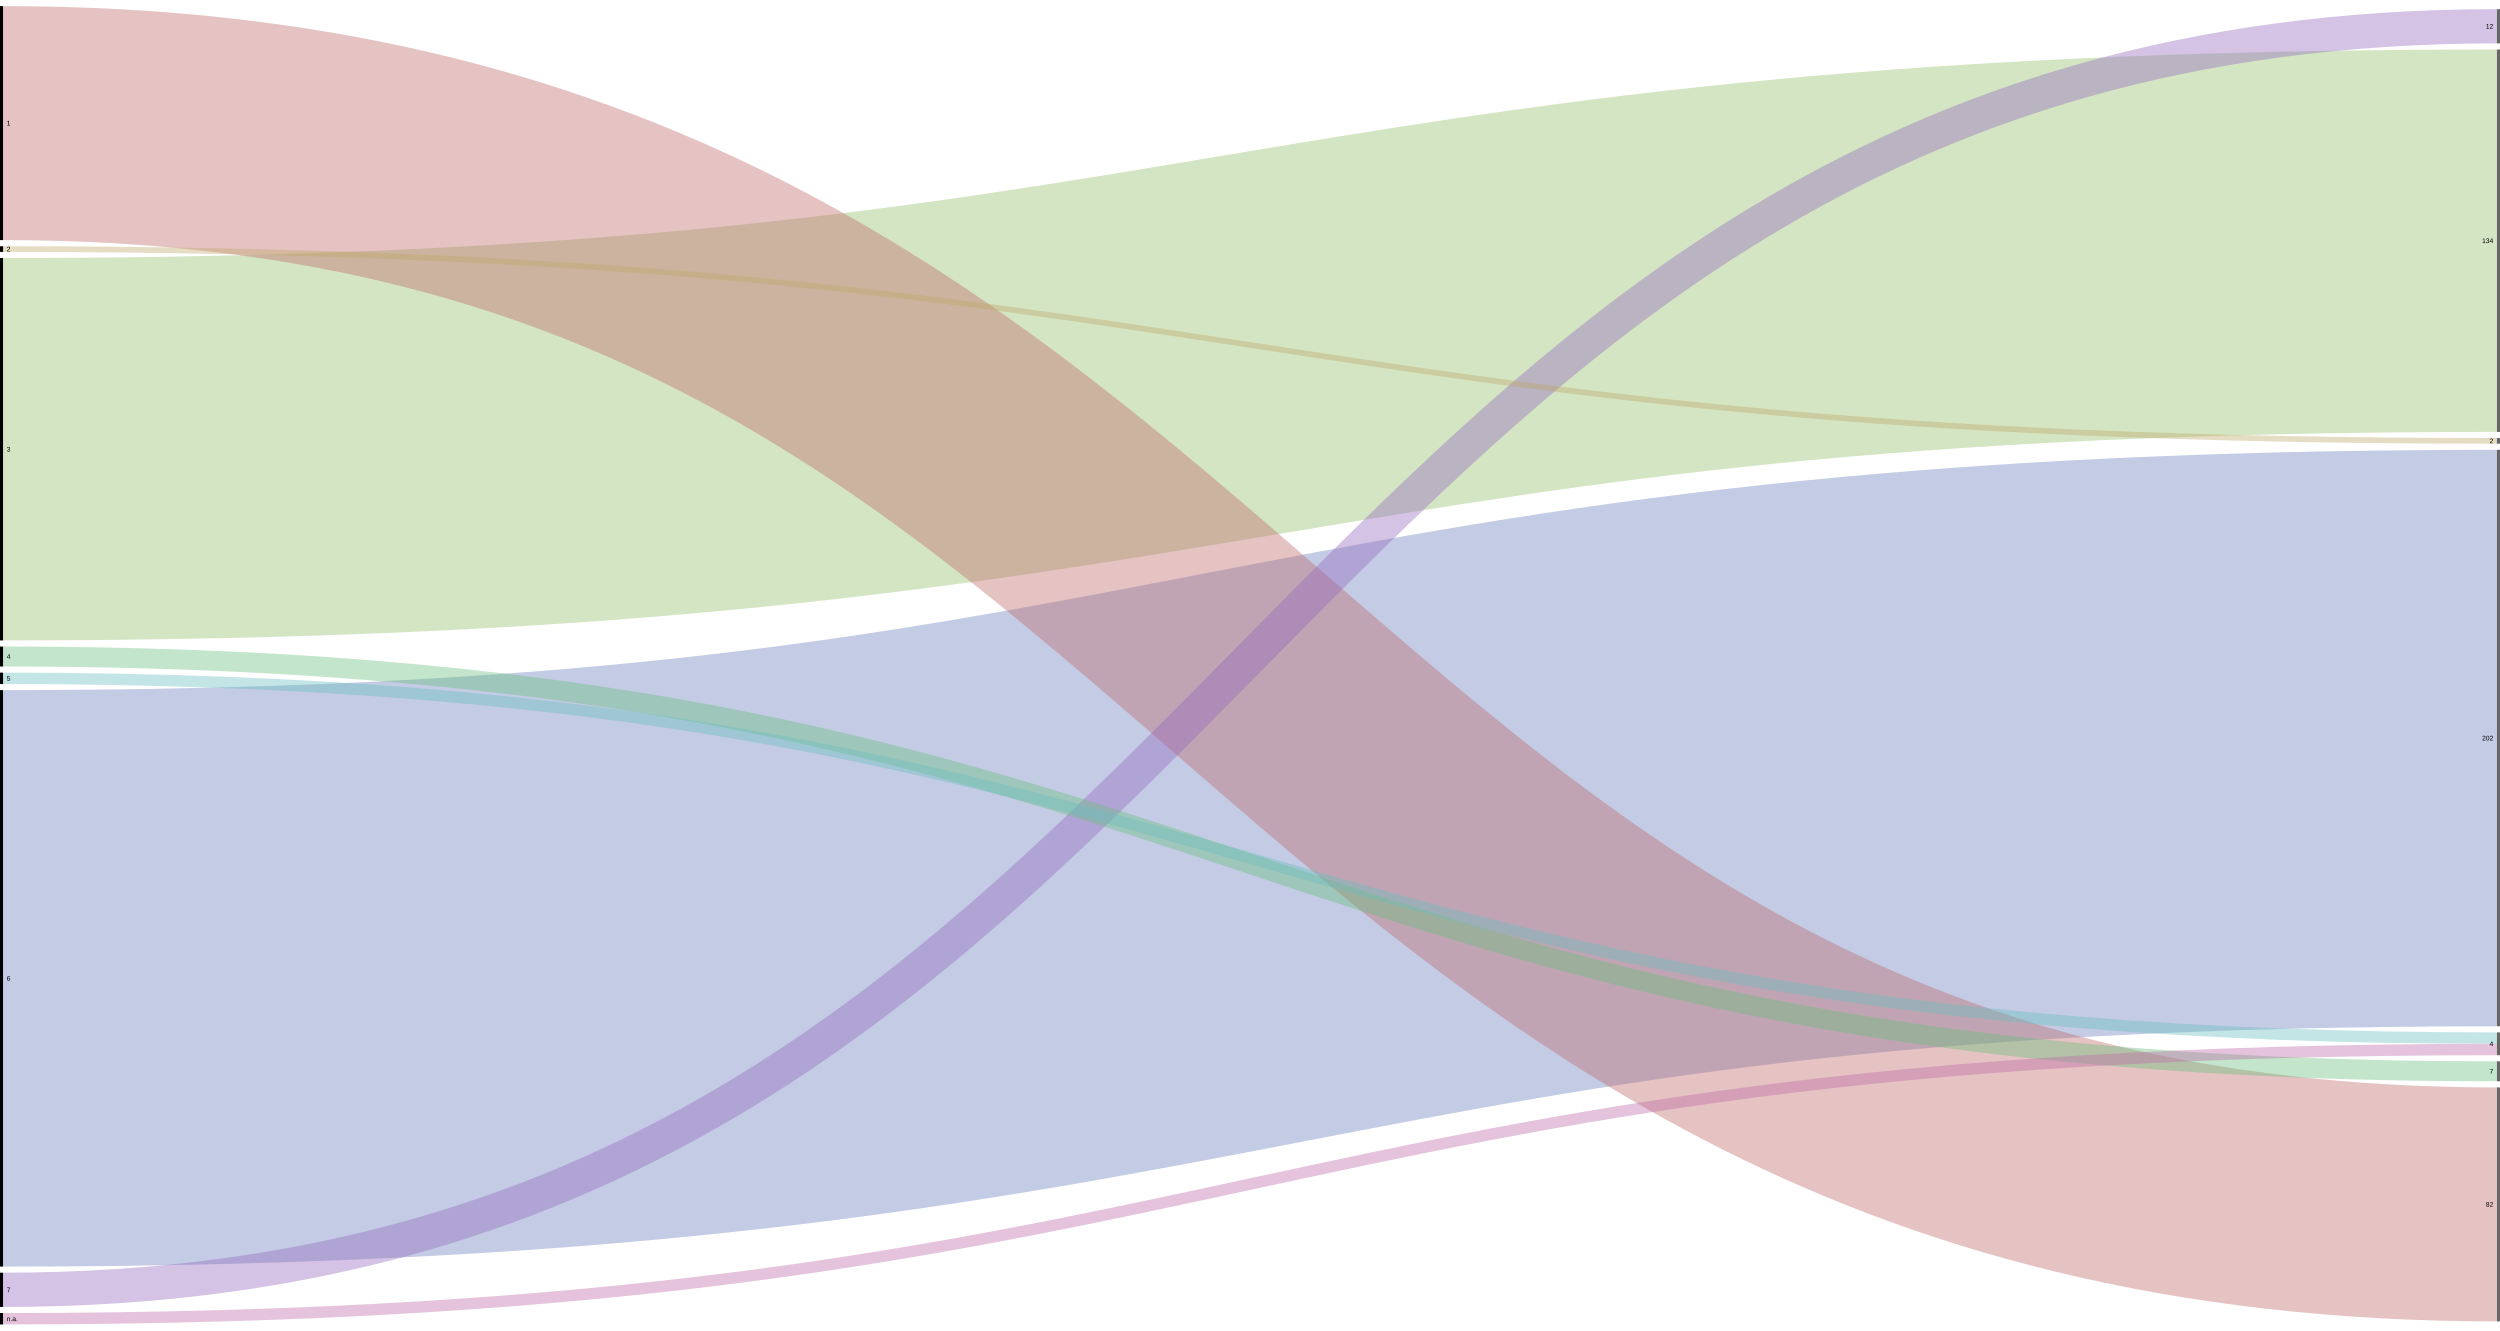
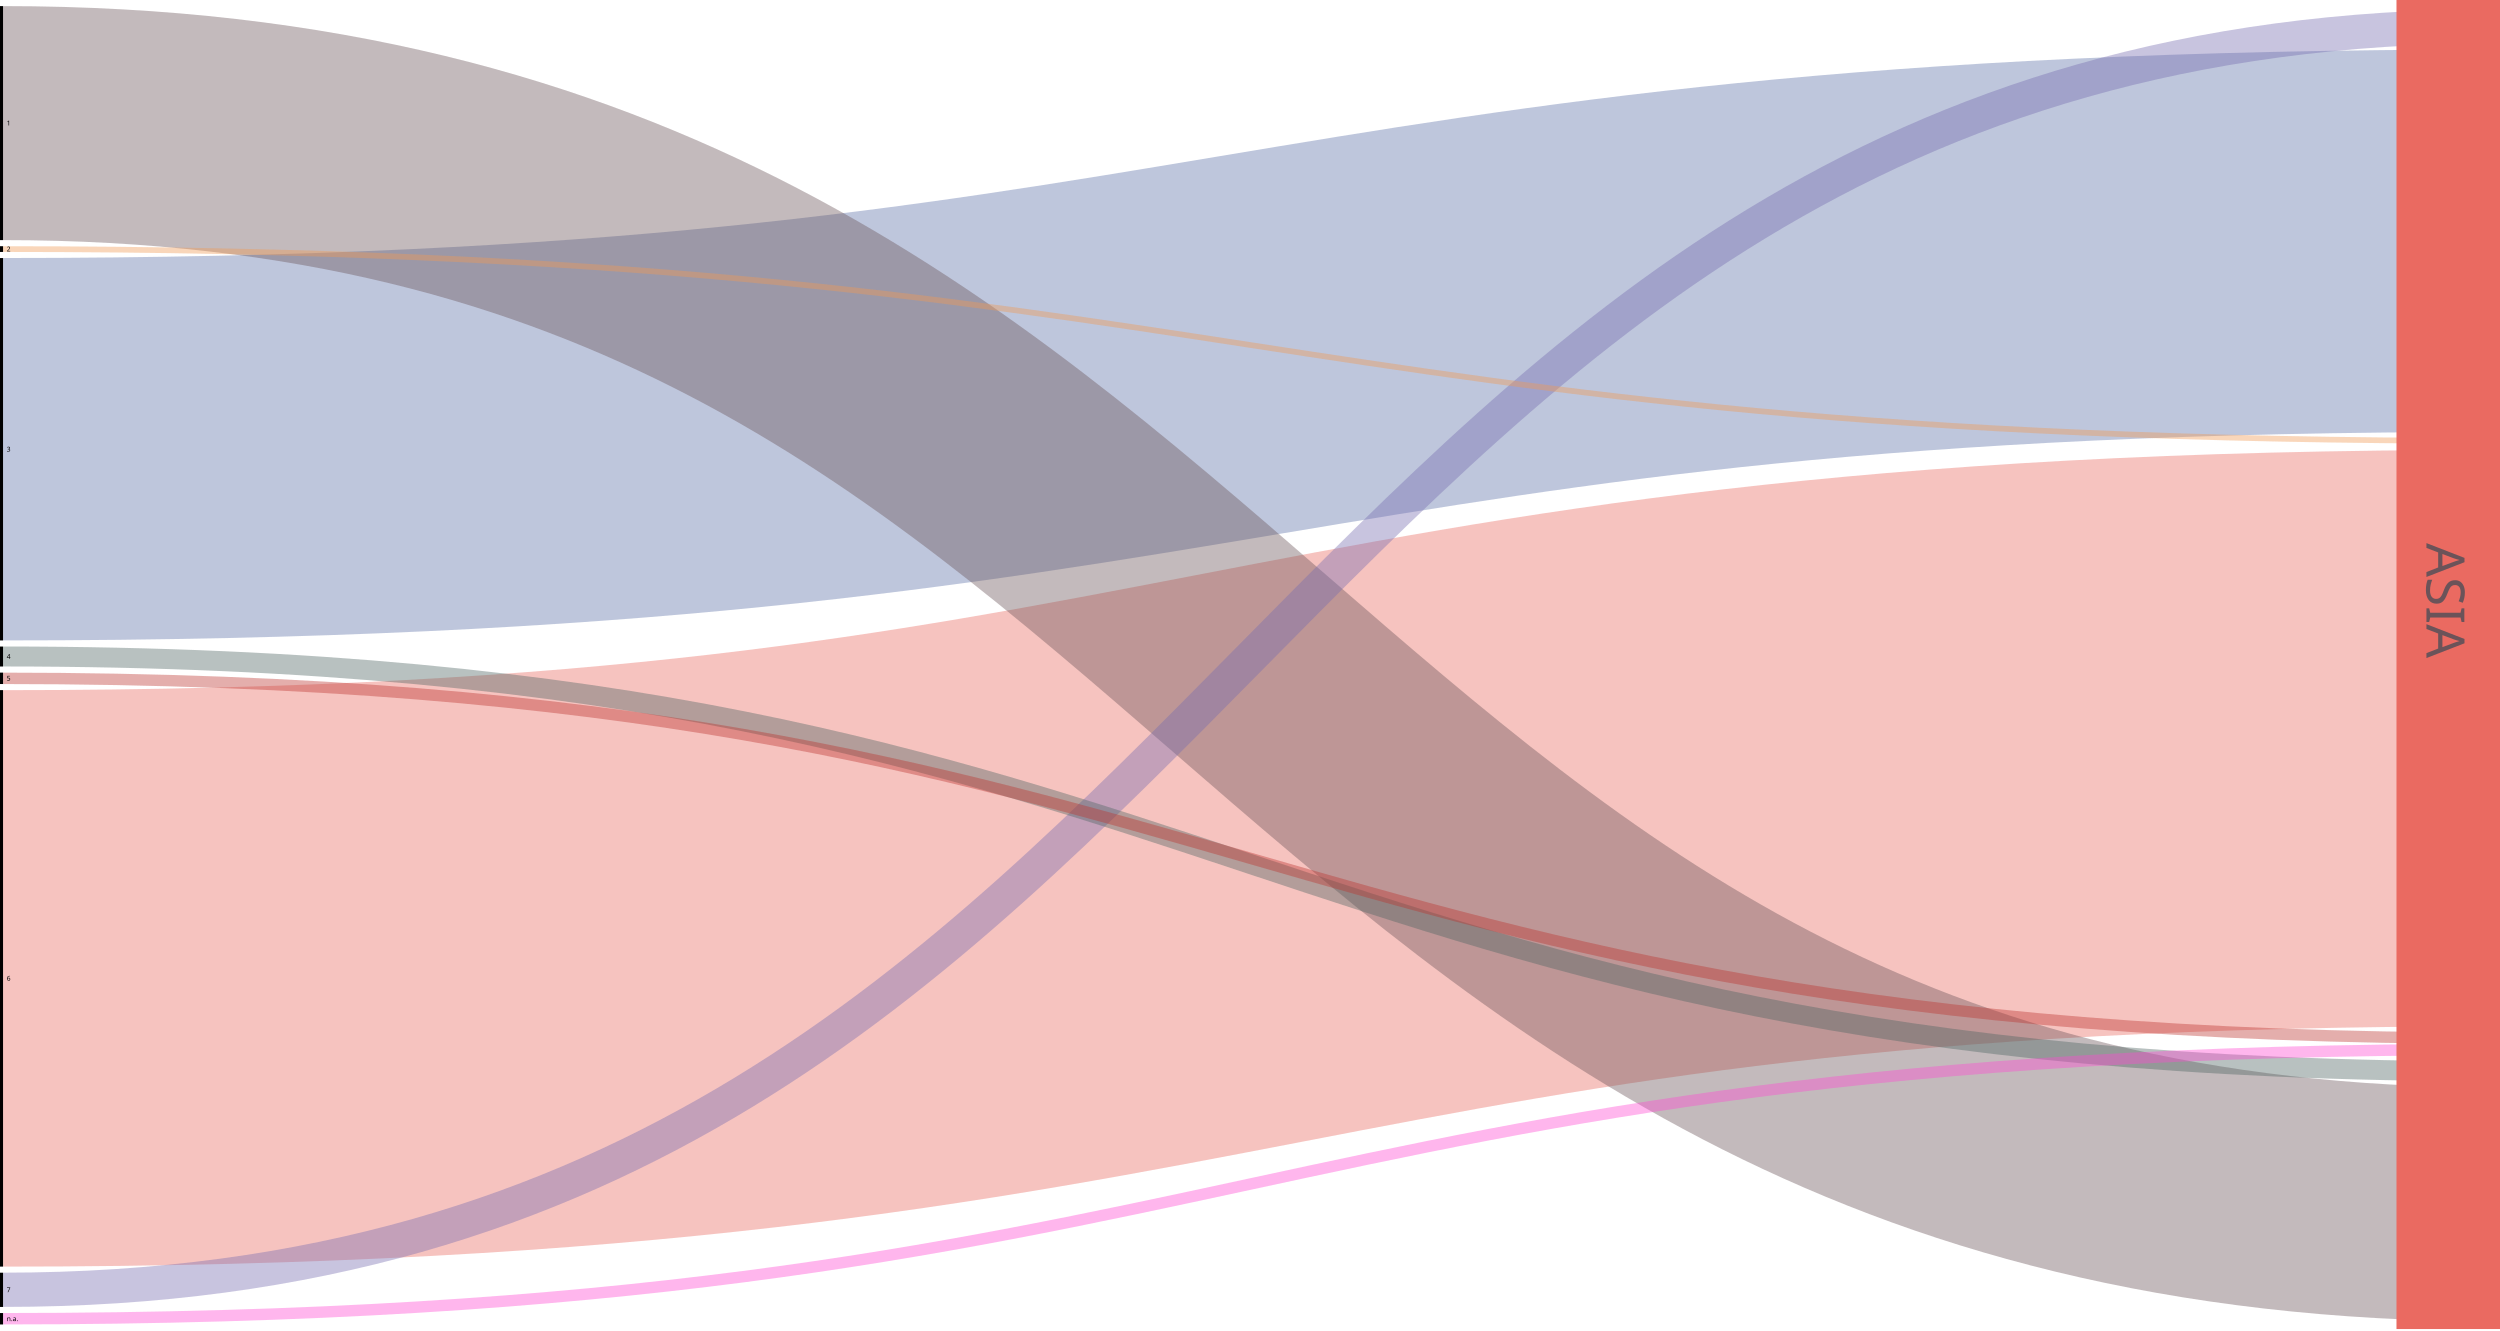
- <svg xmlns="http://www.w3.org/2000/svg" width="4096" height="2180" version="1.1">
-   <g transform="translate(0,10)">
-     <g>
-       <path class="link" d="M5,1592.953C2048,1592.953 2048,1199.228 4091,1199.228" style="stroke-width: 944.474; fill: none; stroke: rgb(105, 126, 191); stroke-opacity: 0.4;" />
-       <path class="link" d="M5,726.018C2048,726.018 2048,384.374 4091,384.374" style="stroke-width: 626.532; fill: none; stroke: rgb(148, 191, 105); stroke-opacity: 0.4;" />
-       <path class="link" d="M5,191.7C2048,191.7 2048,1963.3 4091,1963.3" style="stroke-width: 383.4; fill: none; stroke: rgb(191, 105, 105); stroke-opacity: 0.4;" />
-       <path class="link" d="M5,2103.244C2048,2103.244 2048,33.054 4091,33.054" style="stroke-width: 56.107; fill: none; stroke: rgb(148, 105, 191); stroke-opacity: 0.4;" />
-       <path class="link" d="M5,1065.649C2048,1065.649 2048,1745.235 4091,1745.235" style="stroke-width: 32.729; fill: none; stroke: rgb(105, 191, 126); stroke-opacity: 0.4;" />
-       <path class="link" d="M5,1101.365C2048,1101.365 2048,1690.817 4091,1690.817" style="stroke-width: 18.703; fill: none; stroke: rgb(105, 191, 191); stroke-opacity: 0.4;" />
-       <path class="link" d="M5,2150.649C2048,2150.649 2048,1709.519 4091,1709.519" style="stroke-width: 18.703; fill: none; stroke: rgb(191, 105, 169); stroke-opacity: 0.4;" />
-       <path class="link" d="M5,398.076C2048,398.076 2048,712.315 4091,712.315" style="stroke-width: 9.351; fill: none; stroke: rgb(191, 169, 105); stroke-opacity: 0.4;" />
-     </g>
-     <g>
-       <g class="node" transform="translate(4091,5)">
-         <rect height="56.107" width="5" style="fill: rgb(102, 102, 102);" />
-         <text x="-6" y="28.054" dy=".35em" text-anchor="end" style="font-size: 11px; font-family: Arial, Helvetica; pointer-events: none;">12</text>
-       </g>
-       <g class="node" transform="translate(4091,71.10738)">
-         <rect height="626.532" width="5" style="fill: rgb(102, 102, 102);" />
-         <text x="-6" y="313.266" dy=".35em" text-anchor="end" style="font-size: 11px; font-family: Arial, Helvetica; pointer-events: none;">134</text>
-       </g>
-       <g class="node" transform="translate(4091,707.6398)">
-         <rect height="9.351" width="5" style="fill: rgb(102, 102, 102);" />
-         <text x="-6" y="4.676" dy=".35em" text-anchor="end" style="font-size: 11px; font-family: Arial, Helvetica; pointer-events: none;">2</text>
-       </g>
-       <g class="node" transform="translate(4091,726.9911)">
-         <rect height="944.474" width="5" style="fill: rgb(102, 102, 102);" />
-         <text x="-6" y="472.237" dy=".35em" text-anchor="end" style="font-size: 11px; font-family: Arial, Helvetica; pointer-events: none;">202</text>
-       </g>
-       <g class="node" transform="translate(4091,1681.465)">
-         <rect height="37.405" width="5" style="fill: rgb(102, 102, 102);" />
-         <text x="-6" y="18.702" dy=".35em" text-anchor="end" style="font-size: 11px; font-family: Arial, Helvetica; pointer-events: none;">4</text>
-       </g>
-       <g class="node" transform="translate(4091,1728.87)">
-         <rect height="32.729" width="5" style="fill: rgb(102, 102, 102);" />
-         <text x="-6" y="16.365" dy=".35em" text-anchor="end" style="font-size: 11px; font-family: Arial, Helvetica; pointer-events: none;">7</text>
-       </g>
-       <g class="node" transform="translate(4091,1771.6)">
-         <rect height="383.4" width="5" style="fill: rgb(102, 102, 102);" />
-         <text x="-6" y="191.7" dy=".35em" text-anchor="end" style="font-size: 11px; font-family: Arial, Helvetica; pointer-events: none;">82</text>
-       </g>
-       <g class="node" transform="translate(0,-2.2737367544323206e-13)">
-         <rect height="383.4" width="5" />
-         <text x="11" y="191.7" dy=".35em" text-anchor="start" style="font-size: 11px; font-family: Arial, Helvetica; pointer-events: none;">1</text>
-       </g>
-       <g class="node" transform="translate(0,393.4004)">
-         <rect height="9.351" width="5" />
-         <text x="11" y="4.676" dy=".35em" text-anchor="start" style="font-size: 11px; font-family: Arial, Helvetica; pointer-events: none;">2</text>
-       </g>
-       <g class="node" transform="translate(0,412.7517)">
-         <rect height="626.532" width="5" />
-         <text x="11" y="313.266" dy=".35em" text-anchor="start" style="font-size: 11px; font-family: Arial, Helvetica; pointer-events: none;">3</text>
-       </g>
-       <g class="node" transform="translate(0,1049.284)">
-         <rect height="32.729" width="5" />
-         <text x="11" y="16.365" dy=".35em" text-anchor="start" style="font-size: 11px; font-family: Arial, Helvetica; pointer-events: none;">4</text>
-       </g>
-       <g class="node" transform="translate(0,1092.013)">
-         <rect height="18.702" width="5" />
-         <text x="11" y="9.351" dy=".35em" text-anchor="start" style="font-size: 11px; font-family: Arial, Helvetica; pointer-events: none;">5</text>
-       </g>
-       <g class="node" transform="translate(0,1120.716)">
-         <rect height="944.474" width="5" />
-         <text x="11" y="472.237" dy=".35em" text-anchor="start" style="font-size: 11px; font-family: Arial, Helvetica; pointer-events: none;">6</text>
-       </g>
-       <g class="node" transform="translate(0,2075.19)">
-         <rect height="56.107" width="5" />
-         <text x="11" y="28.054" dy=".35em" text-anchor="start" style="font-size: 11px; font-family: Arial, Helvetica; pointer-events: none;">7</text>
-       </g>
-       <g class="node" transform="translate(0,2141.298)">
-         <rect height="18.702" width="5" />
-         <text x="11" y="9.351" dy=".35em" text-anchor="start" style="font-size: 11px; font-family: Arial, Helvetica; pointer-events: none;">n.a.</text>
-       </g>
-     </g>
-   </g>
+ <svg xmlns="http://www.w3.org/2000/svg" version="1.1" id="Calque_1" x="0px" y="0px" viewBox="0 0 4096 2180" style="enable-background:new 0 0 4096 2180;" xml:space="preserve">
+   <style type="text/css">
+ 	.st0{fill:none;stroke:#EA6A61;stroke-width:944.474;stroke-opacity:0.4;}
+ 	.st1{fill:none;stroke:#5D71A8;stroke-width:626.532;stroke-opacity:0.4;}
+ 	.st2{fill:none;stroke:#6B5359;stroke-width:383.4;stroke-opacity:0.4;}
+ 	.st3{fill:none;stroke:#766DAF;stroke-width:56.107;stroke-opacity:0.4;}
+ 	.st4{fill:none;stroke:#4E6562;stroke-width:32.729;stroke-opacity:0.4;}
+ 	.st5{fill:none;stroke:#BC3631;stroke-width:18.703;stroke-opacity:0.4;}
+ 	.st6{fill:none;stroke:#FF4AD2;stroke-width:18.703;stroke-opacity:0.4;}
+ 	.st7{fill:none;stroke:#F19854;stroke-width:9.351;stroke-opacity:0.4;}
+ 	.st8{fill:#666666;}
+ 	.st9{font-family:'ArialMT';}
+ 	.st10{font-size:11px;}
+ 	.st11{fill:#EA6A61;}
+ 	.st12{fill:none;}
+ 	.st13{fill:#6B5359;}
+ 	.st14{font-family:'OpenSans-Bold';}
+ 	.st15{font-size:87px;glyph-orientation-vertical:0;writing-mode:tb;}
+ </style>
+   <path class="st0" d="M5,1603c2043,0,2043-393.7,4086-393.7">
+ </path>
+   <path class="st1" d="M5,736c2043,0,2043-341.6,4086-341.6">
+ </path>
+   <path class="st2" d="M5,201.7c2043,0,2043,1771.6,4086,1771.6">
+ </path>
+   <path class="st3" d="M5,2113.2c2043,0,2043-2070.2,4086-2070.2">
+ </path>
+   <path class="st4" d="M5,1075.6c2043,0,2043,679.6,4086,679.6">
+ </path>
+   <path class="st5" d="M5,1111.4c2043,0,2043,589.5,4086,589.5">
+ </path>
+   <path class="st6" d="M5,2160.6c2043,0,2043-441.1,4086-441.1">
+ </path>
+   <path class="st7" d="M5,408.1c2043,0,2043,314.2,4086,314.2">
+ </path>
+   <rect x="4091" y="15" class="st8" width="5" height="56.1">
+ </rect>
+   <text transform="matrix(1 0 0 1 4072.765 46.9037)" class="st9 st10">12</text>
+   <rect x="4091" y="81.1" class="st8" width="5" height="626.5">
+ </rect>
+   <text transform="matrix(1 0 0 1 4066.647 398.2236)" class="st9 st10">134</text>
+   <rect x="4091" y="717.6" class="st8" width="5" height="9.4">
+ </rect>
+   <text transform="matrix(1 0 0 1 4078.882 726.1655)" class="st9 st10">2</text>
+   <rect x="4091" y="737" class="st8" width="5" height="944.5">
+ </rect>
+   <text transform="matrix(1 0 0 1 4066.647 1213.078)" class="st9 st10">202</text>
+   <rect x="4091" y="1691.5" class="st8" width="5" height="37.4">
+ </rect>
+   <text transform="matrix(1 0 0 1 4078.882 1714.018)" class="st9 st10">4</text>
+   <rect x="4091" y="1738.9" class="st8" width="5" height="32.7">
+ </rect>
+   <text transform="matrix(1 0 0 1 4078.882 1759.085)" class="st9 st10">7</text>
+   <rect x="4091" y="1781.6" class="st8" width="5" height="383.4">
+ </rect>
+   <text transform="matrix(1 0 0 1 4072.765 1977.15)" class="st9 st10">82</text>
+   <rect y="10" width="5" height="383.4">
+ </rect>
+   <text transform="matrix(1 0 0 1 11 205.5503)" class="st9 st10">1</text>
+   <rect y="403.4" width="5" height="9.4">
+ </rect>
+   <text transform="matrix(1 0 0 1 11 411.926)" class="st9 st10">2</text>
+   <rect y="422.8" width="5" height="626.5">
+ </rect>
+   <text transform="matrix(1 0 0 1 11 739.8679)" class="st9 st10">3</text>
+   <rect y="1059.3" width="5" height="32.7">
+ </rect>
+   <text transform="matrix(1 0 0 1 11 1079.499)" class="st9 st10">4</text>
+   <rect y="1102" width="5" height="18.7">
+ </rect>
+   <text transform="matrix(1 0 0 1 11 1115.215)" class="st9 st10">5</text>
+   <rect y="1130.7" width="5" height="944.5">
+ </rect>
+   <text transform="matrix(1 0 0 1 11 1606.803)" class="st9 st10">6</text>
+   <rect y="2085.2" width="5" height="56.1">
+ </rect>
+   <text transform="matrix(1 0 0 1 11 2117.094)" class="st9 st10">7</text>
+   <rect y="2151.3" width="5" height="18.7">
+ </rect>
+   <text transform="matrix(1 0 0 1 11 2164.499)" class="st9 st10">n.a.</text>
+   <rect x="3926.4" y="-2.5" class="st11" width="169.6" height="2180" />
+   <rect x="3978.1" y="889.8" class="st12" width="66.2" height="371.7" />
+   <text transform="matrix(1 0 0 1 4009.217 889.7979)" class="st13 st14 st15">ASIA</text>
</svg>
